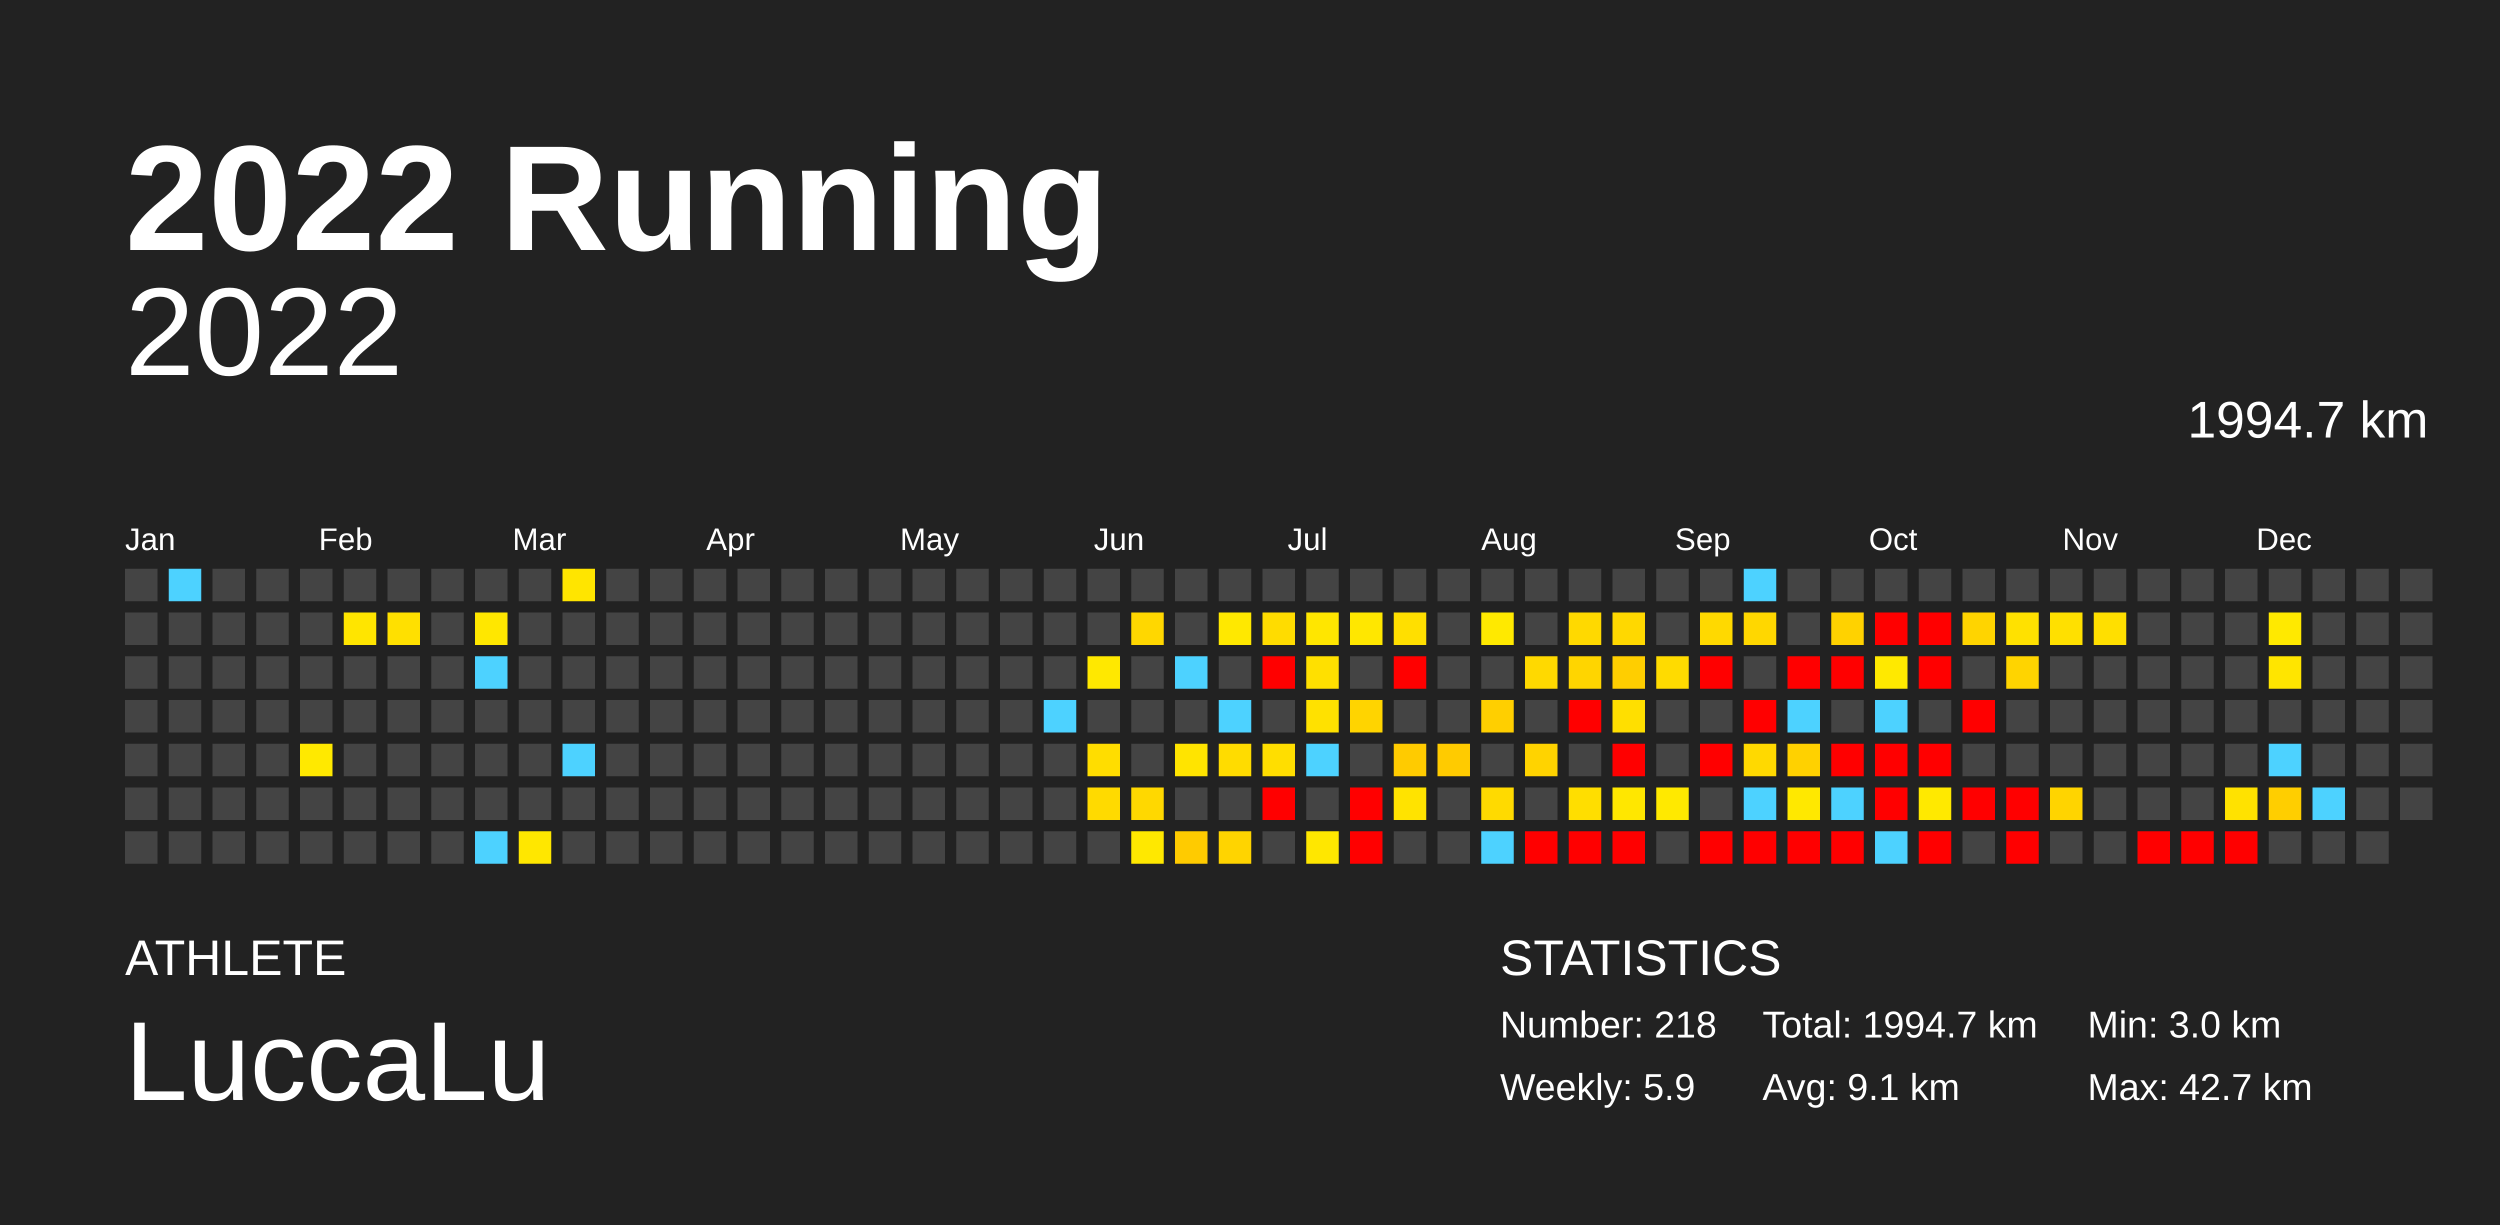
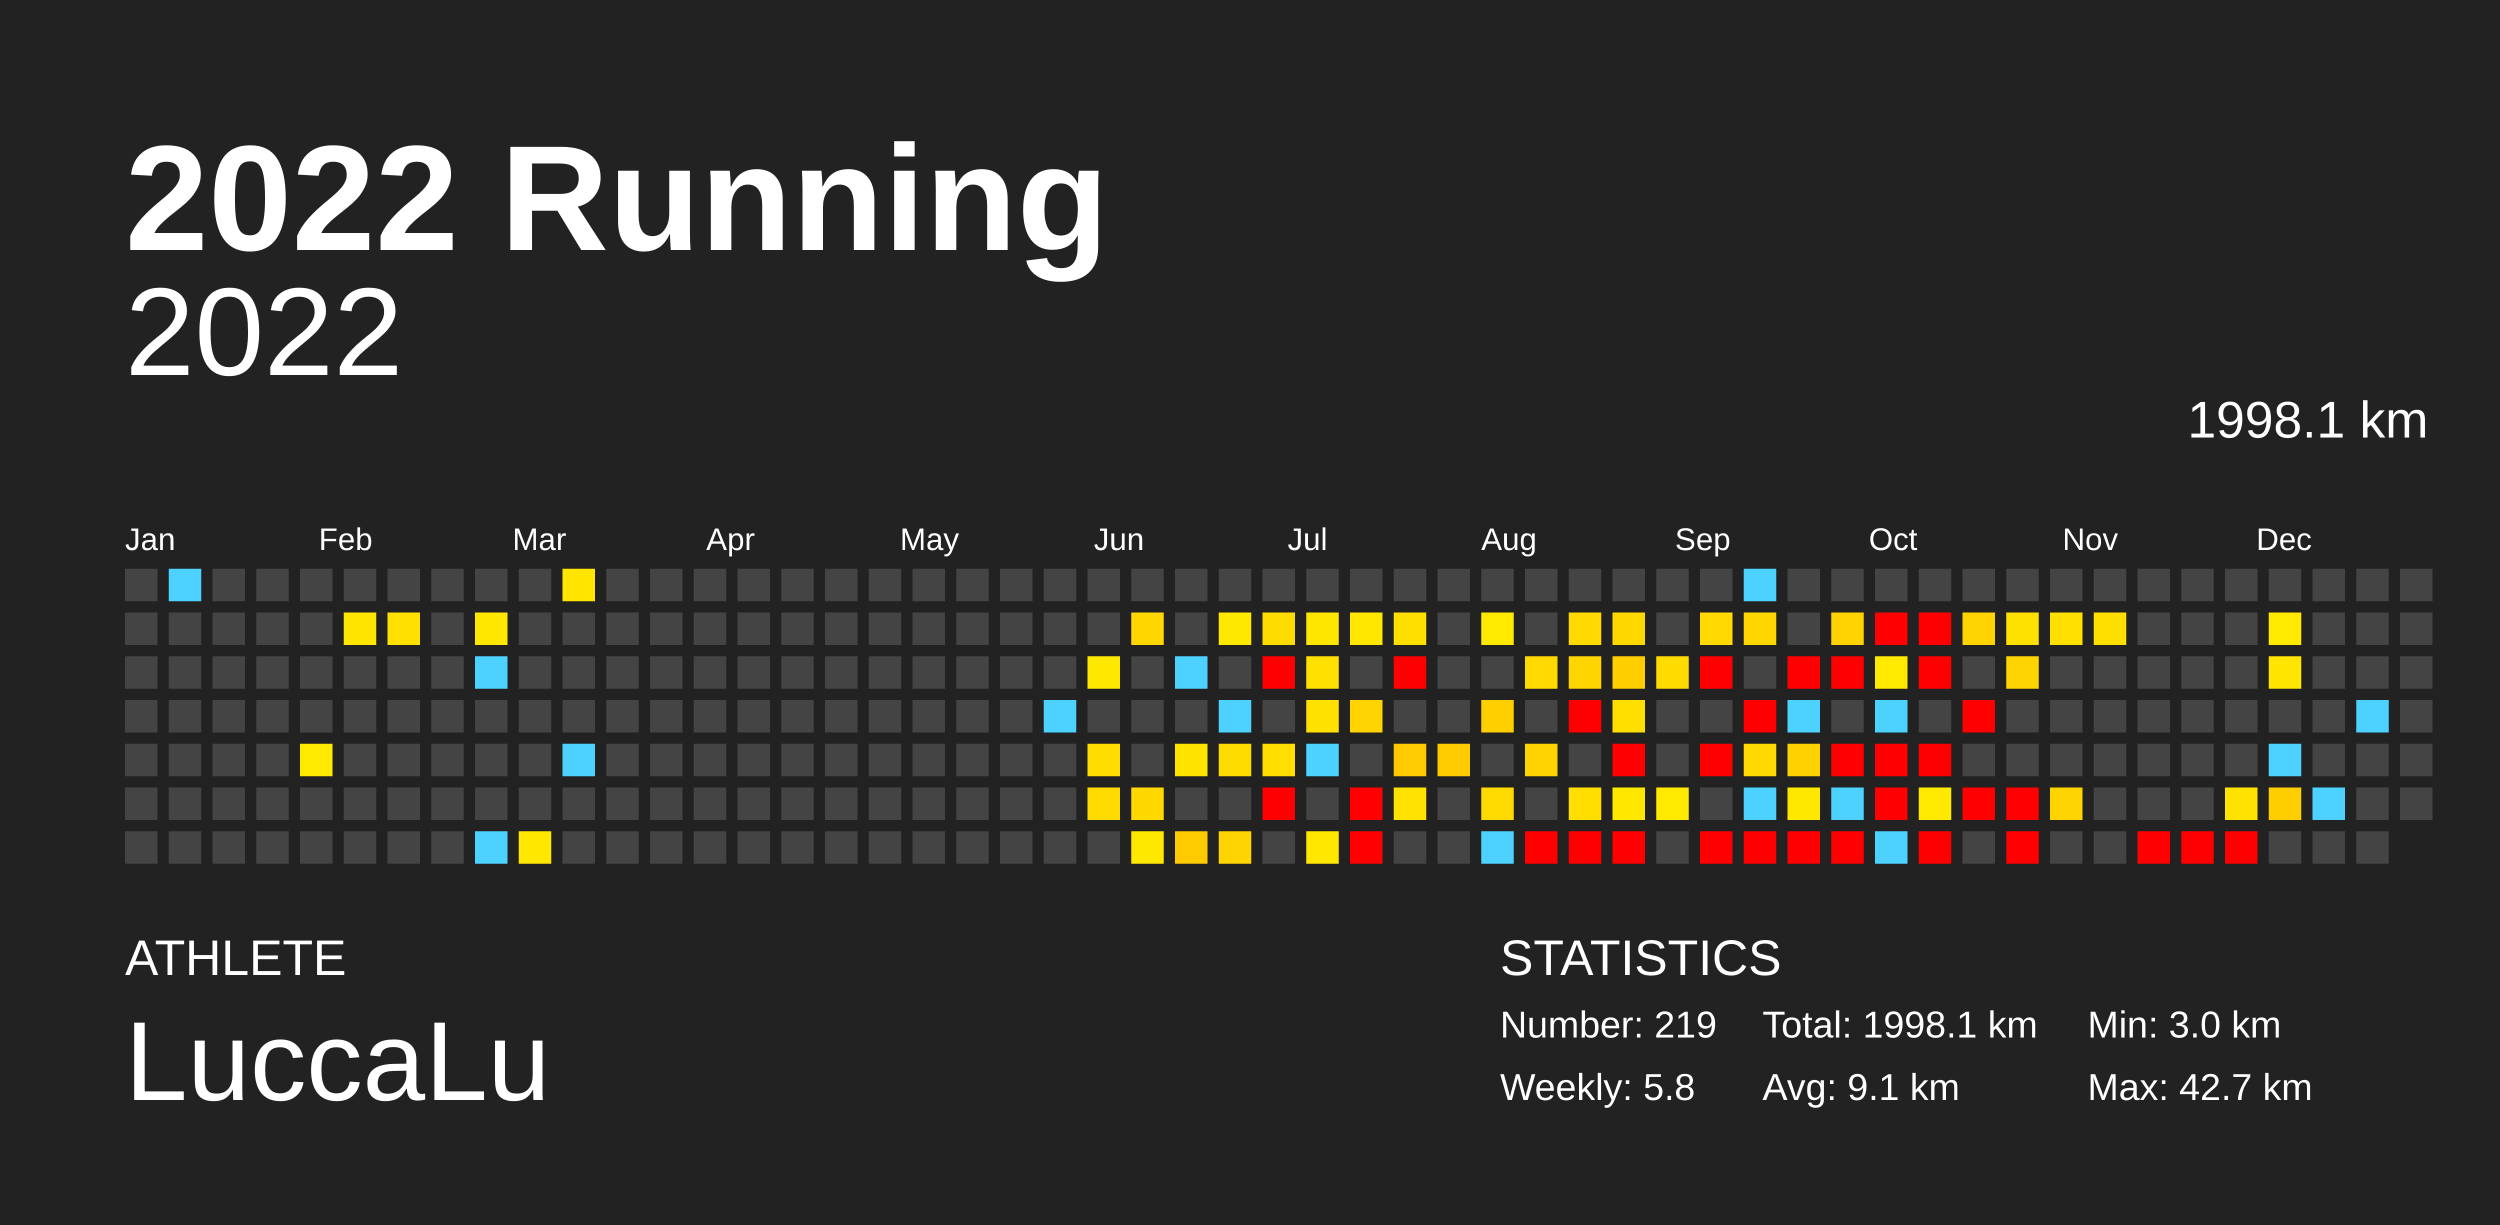
<svg xmlns="http://www.w3.org/2000/svg" baseProfile="full" height="98mm" version="1.1" viewBox="0,0,200,98" width="200mm">
  <defs />
  <rect fill="#222222" height="98" width="200" x="0" y="0" />
  <text fill="#FFFFFF" style="font-size:12px; font-family:Arial; font-weight:bold;" x="10" y="20">2022 Running</text>
  <text fill="#FFFFFF" style="font-size:4px; font-family:Arial" x="10" y="78">ATHLETE</text>
  <text fill="#FFFFFF" style="font-size:9px; font-family:Arial" x="10" y="88">LuccaLu</text>
  <text fill="#FFFFFF" style="font-size:4px; font-family:Arial" x="120" y="78">STATISTICS</text>
-   <text fill="#FFFFFF" style="font-size:3px; font-family:Arial" x="120" y="83">Number: 218</text>
-   <text fill="#FFFFFF" style="font-size:3px; font-family:Arial" x="120" y="88">Weekly: 5.9</text>
-   <text fill="#FFFFFF" style="font-size:3px; font-family:Arial" x="141" y="83">Total: 1994.7 km</text>
+   <text fill="#FFFFFF" style="font-size:3px; font-family:Arial" x="120" y="83">Number: 219</text>
+   <text fill="#FFFFFF" style="font-size:3px; font-family:Arial" x="120" y="88">Weekly: 5.8</text>
+   <text fill="#FFFFFF" style="font-size:3px; font-family:Arial" x="141" y="83">Total: 1998.1 km</text>
  <text fill="#FFFFFF" style="font-size:3px; font-family:Arial" x="141" y="88">Avg: 9.1 km</text>
  <text fill="#FFFFFF" style="font-size:3px; font-family:Arial" x="167" y="83">Min: 3.0 km</text>
  <text fill="#FFFFFF" style="font-size:3px; font-family:Arial" x="167" y="88">Max: 42.7 km</text>
  <text alignment-baseline="hanging" fill="#FFFFFF" style="font-size:10.0px; font-family:Arial;" x="10" y="30">2022</text>
-   <text alignment-baseline="hanging" fill="#FFFFFF" style="font-size:4.125px; font-family:Arial;" x="175" y="35">1994.7 km</text>
+   <text alignment-baseline="hanging" fill="#FFFFFF" style="font-size:4.125px; font-family:Arial;" x="175" y="35">1998.1 km</text>
  <text fill="#FFFFFF" style="font-size:2.5px; font-family:Arial" x="10.0" y="44">Jan</text>
  <text fill="#FFFFFF" style="font-size:2.5px; font-family:Arial" x="25.5" y="44">Feb</text>
  <text fill="#FFFFFF" style="font-size:2.5px; font-family:Arial" x="41.0" y="44">Mar</text>
  <text fill="#FFFFFF" style="font-size:2.5px; font-family:Arial" x="56.5" y="44">Apr</text>
  <text fill="#FFFFFF" style="font-size:2.5px; font-family:Arial" x="72.0" y="44">May</text>
  <text fill="#FFFFFF" style="font-size:2.5px; font-family:Arial" x="87.5" y="44">Jun</text>
  <text fill="#FFFFFF" style="font-size:2.5px; font-family:Arial" x="103.0" y="44">Jul</text>
  <text fill="#FFFFFF" style="font-size:2.5px; font-family:Arial" x="118.5" y="44">Aug</text>
  <text fill="#FFFFFF" style="font-size:2.5px; font-family:Arial" x="134.0" y="44">Sep</text>
  <text fill="#FFFFFF" style="font-size:2.5px; font-family:Arial" x="149.5" y="44">Oct</text>
  <text fill="#FFFFFF" style="font-size:2.5px; font-family:Arial" x="165.0" y="44">Nov</text>
  <text fill="#FFFFFF" style="font-size:2.5px; font-family:Arial" x="180.5" y="44">Dec</text>
  <rect fill="#444444" height="2.6" width="2.6" x="10.0" y="45.5" />
  <rect fill="#444444" height="2.6" width="2.6" x="10.0" y="49.0" />
  <rect fill="#444444" height="2.6" width="2.6" x="10.0" y="52.5" />
  <rect fill="#444444" height="2.6" width="2.6" x="10.0" y="56.0" />
  <rect fill="#444444" height="2.6" width="2.6" x="10.0" y="59.5" />
  <rect fill="#444444" height="2.6" width="2.6" x="10.0" y="63.0" />
  <rect fill="#444444" height="2.6" width="2.6" x="10.0" y="66.5" />
  <rect fill="#4dd2ff" height="2.6" width="2.6" x="13.5" y="45.5" />
  <rect fill="#444444" height="2.6" width="2.6" x="13.5" y="49.0" />
  <rect fill="#444444" height="2.6" width="2.6" x="13.5" y="52.5" />
  <rect fill="#444444" height="2.6" width="2.6" x="13.5" y="56.0" />
  <rect fill="#444444" height="2.6" width="2.6" x="13.5" y="59.5" />
  <rect fill="#444444" height="2.6" width="2.6" x="13.5" y="63.0" />
  <rect fill="#444444" height="2.6" width="2.6" x="13.5" y="66.5" />
  <rect fill="#444444" height="2.6" width="2.6" x="17.0" y="45.5" />
  <rect fill="#444444" height="2.6" width="2.6" x="17.0" y="49.0" />
  <rect fill="#444444" height="2.6" width="2.6" x="17.0" y="52.5" />
  <rect fill="#444444" height="2.6" width="2.6" x="17.0" y="56.0" />
  <rect fill="#444444" height="2.6" width="2.6" x="17.0" y="59.5" />
  <rect fill="#444444" height="2.6" width="2.6" x="17.0" y="63.0" />
  <rect fill="#444444" height="2.6" width="2.6" x="17.0" y="66.5" />
  <rect fill="#444444" height="2.6" width="2.6" x="20.5" y="45.5" />
  <rect fill="#444444" height="2.6" width="2.6" x="20.5" y="49.0" />
  <rect fill="#444444" height="2.6" width="2.6" x="20.5" y="52.5" />
  <rect fill="#444444" height="2.6" width="2.6" x="20.5" y="56.0" />
  <rect fill="#444444" height="2.6" width="2.6" x="20.5" y="59.5" />
  <rect fill="#444444" height="2.6" width="2.6" x="20.5" y="63.0" />
  <rect fill="#444444" height="2.6" width="2.6" x="20.5" y="66.5" />
  <rect fill="#444444" height="2.6" width="2.6" x="24.0" y="45.5" />
  <rect fill="#444444" height="2.6" width="2.6" x="24.0" y="49.0" />
  <rect fill="#444444" height="2.6" width="2.6" x="24.0" y="52.5" />
  <rect fill="#444444" height="2.6" width="2.6" x="24.0" y="56.0" />
  <rect fill="#ffe900" height="2.6" width="2.6" x="24.0" y="59.5" />
  <rect fill="#444444" height="2.6" width="2.6" x="24.0" y="63.0" />
  <rect fill="#444444" height="2.6" width="2.6" x="24.0" y="66.5" />
  <rect fill="#444444" height="2.6" width="2.6" x="27.5" y="45.5" />
  <rect fill="#ffe500" height="2.6" width="2.6" x="27.5" y="49.0" />
  <rect fill="#444444" height="2.6" width="2.6" x="27.5" y="52.5" />
  <rect fill="#444444" height="2.6" width="2.6" x="27.5" y="56.0" />
  <rect fill="#444444" height="2.6" width="2.6" x="27.5" y="59.5" />
  <rect fill="#444444" height="2.6" width="2.6" x="27.5" y="63.0" />
  <rect fill="#444444" height="2.6" width="2.6" x="27.5" y="66.5" />
  <rect fill="#444444" height="2.6" width="2.6" x="31.0" y="45.5" />
  <rect fill="#ffe000" height="2.6" width="2.6" x="31.0" y="49.0" />
  <rect fill="#444444" height="2.6" width="2.6" x="31.0" y="52.5" />
  <rect fill="#444444" height="2.6" width="2.6" x="31.0" y="56.0" />
  <rect fill="#444444" height="2.6" width="2.6" x="31.0" y="59.5" />
  <rect fill="#444444" height="2.6" width="2.6" x="31.0" y="63.0" />
  <rect fill="#444444" height="2.6" width="2.6" x="31.0" y="66.5" />
  <rect fill="#444444" height="2.6" width="2.6" x="34.5" y="45.5" />
  <rect fill="#444444" height="2.6" width="2.6" x="34.5" y="49.0" />
  <rect fill="#444444" height="2.6" width="2.6" x="34.5" y="52.5" />
  <rect fill="#444444" height="2.6" width="2.6" x="34.5" y="56.0" />
  <rect fill="#444444" height="2.6" width="2.6" x="34.5" y="59.5" />
  <rect fill="#444444" height="2.6" width="2.6" x="34.5" y="63.0" />
  <rect fill="#444444" height="2.6" width="2.6" x="34.5" y="66.5" />
  <rect fill="#444444" height="2.6" width="2.6" x="38.0" y="45.5" />
  <rect fill="#ffe700" height="2.6" width="2.6" x="38.0" y="49.0" />
  <rect fill="#4dd2ff" height="2.6" width="2.6" x="38.0" y="52.5" />
  <rect fill="#444444" height="2.6" width="2.6" x="38.0" y="56.0" />
  <rect fill="#444444" height="2.6" width="2.6" x="38.0" y="59.5" />
  <rect fill="#444444" height="2.6" width="2.6" x="38.0" y="63.0" />
  <rect fill="#4dd2ff" height="2.6" width="2.6" x="38.0" y="66.5" />
  <rect fill="#444444" height="2.6" width="2.6" x="41.5" y="45.5" />
  <rect fill="#444444" height="2.6" width="2.6" x="41.5" y="49.0" />
  <rect fill="#444444" height="2.6" width="2.6" x="41.5" y="52.5" />
  <rect fill="#444444" height="2.6" width="2.6" x="41.5" y="56.0" />
  <rect fill="#444444" height="2.6" width="2.6" x="41.5" y="59.5" />
  <rect fill="#444444" height="2.6" width="2.6" x="41.5" y="63.0" />
  <rect fill="#ffe700" height="2.6" width="2.6" x="41.5" y="66.5" />
  <rect fill="#ffe500" height="2.6" width="2.6" x="45.0" y="45.5" />
  <rect fill="#444444" height="2.6" width="2.6" x="45.0" y="49.0" />
  <rect fill="#444444" height="2.6" width="2.6" x="45.0" y="52.5" />
  <rect fill="#444444" height="2.6" width="2.6" x="45.0" y="56.0" />
  <rect fill="#4dd2ff" height="2.6" width="2.6" x="45.0" y="59.5" />
  <rect fill="#444444" height="2.6" width="2.6" x="45.0" y="63.0" />
  <rect fill="#444444" height="2.6" width="2.6" x="45.0" y="66.5" />
  <rect fill="#444444" height="2.6" width="2.6" x="48.5" y="45.5" />
  <rect fill="#444444" height="2.6" width="2.6" x="48.5" y="49.0" />
  <rect fill="#444444" height="2.6" width="2.6" x="48.5" y="52.5" />
  <rect fill="#444444" height="2.6" width="2.6" x="48.5" y="56.0" />
  <rect fill="#444444" height="2.6" width="2.6" x="48.5" y="59.5" />
  <rect fill="#444444" height="2.6" width="2.6" x="48.5" y="63.0" />
  <rect fill="#444444" height="2.6" width="2.6" x="48.5" y="66.5" />
  <rect fill="#444444" height="2.6" width="2.6" x="52.0" y="45.5" />
  <rect fill="#444444" height="2.6" width="2.6" x="52.0" y="49.0" />
  <rect fill="#444444" height="2.6" width="2.6" x="52.0" y="52.5" />
  <rect fill="#444444" height="2.6" width="2.6" x="52.0" y="56.0" />
  <rect fill="#444444" height="2.6" width="2.6" x="52.0" y="59.5" />
  <rect fill="#444444" height="2.6" width="2.6" x="52.0" y="63.0" />
  <rect fill="#444444" height="2.6" width="2.6" x="52.0" y="66.5" />
  <rect fill="#444444" height="2.6" width="2.6" x="55.5" y="45.5" />
  <rect fill="#444444" height="2.6" width="2.6" x="55.5" y="49.0" />
  <rect fill="#444444" height="2.6" width="2.6" x="55.5" y="52.5" />
  <rect fill="#444444" height="2.6" width="2.6" x="55.5" y="56.0" />
  <rect fill="#444444" height="2.6" width="2.6" x="55.5" y="59.5" />
  <rect fill="#444444" height="2.6" width="2.6" x="55.5" y="63.0" />
  <rect fill="#444444" height="2.6" width="2.6" x="55.5" y="66.5" />
  <rect fill="#444444" height="2.6" width="2.6" x="59.0" y="45.5" />
  <rect fill="#444444" height="2.6" width="2.6" x="59.0" y="49.0" />
  <rect fill="#444444" height="2.6" width="2.6" x="59.0" y="52.5" />
  <rect fill="#444444" height="2.6" width="2.6" x="59.0" y="56.0" />
  <rect fill="#444444" height="2.6" width="2.6" x="59.0" y="59.5" />
  <rect fill="#444444" height="2.6" width="2.6" x="59.0" y="63.0" />
  <rect fill="#444444" height="2.6" width="2.6" x="59.0" y="66.5" />
  <rect fill="#444444" height="2.6" width="2.6" x="62.5" y="45.5" />
  <rect fill="#444444" height="2.6" width="2.6" x="62.5" y="49.0" />
  <rect fill="#444444" height="2.6" width="2.6" x="62.5" y="52.5" />
  <rect fill="#444444" height="2.6" width="2.6" x="62.5" y="56.0" />
  <rect fill="#444444" height="2.6" width="2.6" x="62.5" y="59.5" />
  <rect fill="#444444" height="2.6" width="2.6" x="62.5" y="63.0" />
  <rect fill="#444444" height="2.6" width="2.6" x="62.5" y="66.5" />
  <rect fill="#444444" height="2.6" width="2.6" x="66.0" y="45.5" />
  <rect fill="#444444" height="2.6" width="2.6" x="66.0" y="49.0" />
  <rect fill="#444444" height="2.6" width="2.6" x="66.0" y="52.5" />
  <rect fill="#444444" height="2.6" width="2.6" x="66.0" y="56.0" />
  <rect fill="#444444" height="2.6" width="2.6" x="66.0" y="59.5" />
  <rect fill="#444444" height="2.6" width="2.6" x="66.0" y="63.0" />
  <rect fill="#444444" height="2.6" width="2.6" x="66.0" y="66.5" />
  <rect fill="#444444" height="2.6" width="2.6" x="69.5" y="45.5" />
  <rect fill="#444444" height="2.6" width="2.6" x="69.5" y="49.0" />
  <rect fill="#444444" height="2.6" width="2.6" x="69.5" y="52.5" />
  <rect fill="#444444" height="2.6" width="2.6" x="69.5" y="56.0" />
  <rect fill="#444444" height="2.6" width="2.6" x="69.5" y="59.5" />
  <rect fill="#444444" height="2.6" width="2.6" x="69.5" y="63.0" />
  <rect fill="#444444" height="2.6" width="2.6" x="69.5" y="66.5" />
  <rect fill="#444444" height="2.6" width="2.6" x="73.0" y="45.5" />
  <rect fill="#444444" height="2.6" width="2.6" x="73.0" y="49.0" />
  <rect fill="#444444" height="2.6" width="2.6" x="73.0" y="52.5" />
  <rect fill="#444444" height="2.6" width="2.6" x="73.0" y="56.0" />
  <rect fill="#444444" height="2.6" width="2.6" x="73.0" y="59.5" />
  <rect fill="#444444" height="2.6" width="2.6" x="73.0" y="63.0" />
  <rect fill="#444444" height="2.6" width="2.6" x="73.0" y="66.5" />
  <rect fill="#444444" height="2.6" width="2.6" x="76.5" y="45.5" />
  <rect fill="#444444" height="2.6" width="2.6" x="76.5" y="49.0" />
  <rect fill="#444444" height="2.6" width="2.6" x="76.5" y="52.5" />
  <rect fill="#444444" height="2.6" width="2.6" x="76.5" y="56.0" />
  <rect fill="#444444" height="2.6" width="2.6" x="76.5" y="59.5" />
  <rect fill="#444444" height="2.6" width="2.6" x="76.5" y="63.0" />
  <rect fill="#444444" height="2.6" width="2.6" x="76.5" y="66.5" />
  <rect fill="#444444" height="2.6" width="2.6" x="80.0" y="45.5" />
  <rect fill="#444444" height="2.6" width="2.6" x="80.0" y="49.0" />
  <rect fill="#444444" height="2.6" width="2.6" x="80.0" y="52.5" />
  <rect fill="#444444" height="2.6" width="2.6" x="80.0" y="56.0" />
  <rect fill="#444444" height="2.6" width="2.6" x="80.0" y="59.5" />
  <rect fill="#444444" height="2.6" width="2.6" x="80.0" y="63.0" />
  <rect fill="#444444" height="2.6" width="2.6" x="80.0" y="66.5" />
  <rect fill="#444444" height="2.6" width="2.6" x="83.5" y="45.5" />
  <rect fill="#444444" height="2.6" width="2.6" x="83.5" y="49.0" />
  <rect fill="#444444" height="2.6" width="2.6" x="83.5" y="52.5" />
  <rect fill="#4dd2ff" height="2.6" width="2.6" x="83.5" y="56.0" />
  <rect fill="#444444" height="2.6" width="2.6" x="83.5" y="59.5" />
  <rect fill="#444444" height="2.6" width="2.6" x="83.5" y="63.0" />
  <rect fill="#444444" height="2.6" width="2.6" x="83.5" y="66.5" />
  <rect fill="#444444" height="2.6" width="2.6" x="87.0" y="45.5" />
  <rect fill="#444444" height="2.6" width="2.6" x="87.0" y="49.0" />
  <rect fill="#ffe800" height="2.6" width="2.6" x="87.0" y="52.5" />
  <rect fill="#444444" height="2.6" width="2.6" x="87.0" y="56.0" />
  <rect fill="#ffdd00" height="2.6" width="2.6" x="87.0" y="59.5" />
  <rect fill="#ffda00" height="2.6" width="2.6" x="87.0" y="63.0" />
  <rect fill="#444444" height="2.6" width="2.6" x="87.0" y="66.5" />
  <rect fill="#444444" height="2.6" width="2.6" x="90.5" y="45.5" />
  <rect fill="#ffd700" height="2.6" width="2.6" x="90.5" y="49.0" />
  <rect fill="#444444" height="2.6" width="2.6" x="90.5" y="52.5" />
  <rect fill="#444444" height="2.6" width="2.6" x="90.5" y="56.0" />
  <rect fill="#444444" height="2.6" width="2.6" x="90.5" y="59.5" />
  <rect fill="#ffd800" height="2.6" width="2.6" x="90.5" y="63.0" />
  <rect fill="#ffe800" height="2.6" width="2.6" x="90.5" y="66.5" />
  <rect fill="#444444" height="2.6" width="2.6" x="94.0" y="45.5" />
  <rect fill="#444444" height="2.6" width="2.6" x="94.0" y="49.0" />
  <rect fill="#4dd2ff" height="2.6" width="2.6" x="94.0" y="52.5" />
  <rect fill="#444444" height="2.6" width="2.6" x="94.0" y="56.0" />
  <rect fill="#ffe400" height="2.6" width="2.6" x="94.0" y="59.5" />
  <rect fill="#444444" height="2.6" width="2.6" x="94.0" y="63.0" />
  <rect fill="#ffcb00" height="2.6" width="2.6" x="94.0" y="66.5" />
  <rect fill="#444444" height="2.6" width="2.6" x="97.5" y="45.5" />
  <rect fill="#ffe800" height="2.6" width="2.6" x="97.5" y="49.0" />
  <rect fill="#444444" height="2.6" width="2.6" x="97.5" y="52.5" />
  <rect fill="#4dd2ff" height="2.6" width="2.6" x="97.5" y="56.0" />
  <rect fill="#ffdc00" height="2.6" width="2.6" x="97.5" y="59.5" />
  <rect fill="#444444" height="2.6" width="2.6" x="97.5" y="63.0" />
  <rect fill="#ffd400" height="2.6" width="2.6" x="97.5" y="66.5" />
  <rect fill="#444444" height="2.6" width="2.6" x="101.0" y="45.5" />
  <rect fill="#ffdc00" height="2.6" width="2.6" x="101.0" y="49.0" />
  <rect fill="red" height="2.6" width="2.6" x="101.0" y="52.5" />
  <rect fill="#444444" height="2.6" width="2.6" x="101.0" y="56.0" />
  <rect fill="#ffde00" height="2.6" width="2.6" x="101.0" y="59.5" />
  <rect fill="red" height="2.6" width="2.6" x="101.0" y="63.0" />
  <rect fill="#444444" height="2.6" width="2.6" x="101.0" y="66.5" />
  <rect fill="#444444" height="2.6" width="2.6" x="104.5" y="45.5" />
  <rect fill="#ffe600" height="2.6" width="2.6" x="104.5" y="49.0" />
  <rect fill="#ffe000" height="2.6" width="2.6" x="104.5" y="52.5" />
  <rect fill="#ffe100" height="2.6" width="2.6" x="104.5" y="56.0" />
  <rect fill="#4dd2ff" height="2.6" width="2.6" x="104.5" y="59.5" />
  <rect fill="#444444" height="2.6" width="2.6" x="104.5" y="63.0" />
  <rect fill="#ffe700" height="2.6" width="2.6" x="104.5" y="66.5" />
  <rect fill="#444444" height="2.6" width="2.6" x="108.0" y="45.5" />
  <rect fill="#ffe700" height="2.6" width="2.6" x="108.0" y="49.0" />
  <rect fill="#444444" height="2.6" width="2.6" x="108.0" y="52.5" />
  <rect fill="#ffd400" height="2.6" width="2.6" x="108.0" y="56.0" />
  <rect fill="#444444" height="2.6" width="2.6" x="108.0" y="59.5" />
  <rect fill="red" height="2.6" width="2.6" x="108.0" y="63.0" />
  <rect fill="red" height="2.6" width="2.6" x="108.0" y="66.5" />
  <rect fill="#444444" height="2.6" width="2.6" x="111.5" y="45.5" />
  <rect fill="#ffdf00" height="2.6" width="2.6" x="111.5" y="49.0" />
  <rect fill="red" height="2.6" width="2.6" x="111.5" y="52.5" />
  <rect fill="#444444" height="2.6" width="2.6" x="111.5" y="56.0" />
  <rect fill="#ffcb00" height="2.6" width="2.6" x="111.5" y="59.5" />
  <rect fill="#ffe300" height="2.6" width="2.6" x="111.5" y="63.0" />
  <rect fill="#444444" height="2.6" width="2.6" x="111.5" y="66.5" />
  <rect fill="#444444" height="2.6" width="2.6" x="115.0" y="45.5" />
  <rect fill="#444444" height="2.6" width="2.6" x="115.0" y="49.0" />
  <rect fill="#444444" height="2.6" width="2.6" x="115.0" y="52.5" />
  <rect fill="#444444" height="2.6" width="2.6" x="115.0" y="56.0" />
  <rect fill="#ffcb00" height="2.6" width="2.6" x="115.0" y="59.5" />
  <rect fill="#444444" height="2.6" width="2.6" x="115.0" y="63.0" />
  <rect fill="#444444" height="2.6" width="2.6" x="115.0" y="66.5" />
  <rect fill="#444444" height="2.6" width="2.6" x="118.5" y="45.5" />
  <rect fill="#ffe900" height="2.6" width="2.6" x="118.5" y="49.0" />
  <rect fill="#444444" height="2.6" width="2.6" x="118.5" y="52.5" />
  <rect fill="#ffcf00" height="2.6" width="2.6" x="118.5" y="56.0" />
  <rect fill="#444444" height="2.6" width="2.6" x="118.5" y="59.5" />
  <rect fill="#ffda00" height="2.6" width="2.6" x="118.5" y="63.0" />
  <rect fill="#4dd2ff" height="2.6" width="2.6" x="118.5" y="66.5" />
  <rect fill="#444444" height="2.6" width="2.6" x="122.0" y="45.5" />
  <rect fill="#444444" height="2.6" width="2.6" x="122.0" y="49.0" />
  <rect fill="#ffd900" height="2.6" width="2.6" x="122.0" y="52.5" />
  <rect fill="#444444" height="2.6" width="2.6" x="122.0" y="56.0" />
  <rect fill="#ffd300" height="2.6" width="2.6" x="122.0" y="59.5" />
  <rect fill="#444444" height="2.6" width="2.6" x="122.0" y="63.0" />
  <rect fill="red" height="2.6" width="2.6" x="122.0" y="66.5" />
  <rect fill="#444444" height="2.6" width="2.6" x="125.5" y="45.5" />
  <rect fill="#ffd900" height="2.6" width="2.6" x="125.5" y="49.0" />
  <rect fill="#ffd500" height="2.6" width="2.6" x="125.5" y="52.5" />
  <rect fill="red" height="2.6" width="2.6" x="125.5" y="56.0" />
  <rect fill="#444444" height="2.6" width="2.6" x="125.5" y="59.5" />
  <rect fill="#ffde00" height="2.6" width="2.6" x="125.5" y="63.0" />
  <rect fill="red" height="2.6" width="2.6" x="125.5" y="66.5" />
  <rect fill="#444444" height="2.6" width="2.6" x="129.0" y="45.5" />
  <rect fill="#ffd800" height="2.6" width="2.6" x="129.0" y="49.0" />
  <rect fill="#ffce00" height="2.6" width="2.6" x="129.0" y="52.5" />
  <rect fill="#ffdf00" height="2.6" width="2.6" x="129.0" y="56.0" />
  <rect fill="red" height="2.6" width="2.6" x="129.0" y="59.5" />
  <rect fill="#ffe700" height="2.6" width="2.6" x="129.0" y="63.0" />
  <rect fill="red" height="2.6" width="2.6" x="129.0" y="66.5" />
  <rect fill="#444444" height="2.6" width="2.6" x="132.5" y="45.5" />
  <rect fill="#444444" height="2.6" width="2.6" x="132.5" y="49.0" />
  <rect fill="#ffdb00" height="2.6" width="2.6" x="132.5" y="52.5" />
  <rect fill="#444444" height="2.6" width="2.6" x="132.5" y="56.0" />
  <rect fill="#444444" height="2.6" width="2.6" x="132.5" y="59.5" />
  <rect fill="#ffe900" height="2.6" width="2.6" x="132.5" y="63.0" />
  <rect fill="#444444" height="2.6" width="2.6" x="132.5" y="66.5" />
  <rect fill="#444444" height="2.6" width="2.6" x="136.0" y="45.5" />
  <rect fill="#ffd900" height="2.6" width="2.6" x="136.0" y="49.0" />
  <rect fill="red" height="2.6" width="2.6" x="136.0" y="52.5" />
  <rect fill="#444444" height="2.6" width="2.6" x="136.0" y="56.0" />
  <rect fill="red" height="2.6" width="2.6" x="136.0" y="59.5" />
  <rect fill="#444444" height="2.6" width="2.6" x="136.0" y="63.0" />
  <rect fill="red" height="2.6" width="2.6" x="136.0" y="66.5" />
  <rect fill="#4dd2ff" height="2.6" width="2.6" x="139.5" y="45.5" />
  <rect fill="#ffd700" height="2.6" width="2.6" x="139.5" y="49.0" />
  <rect fill="#444444" height="2.6" width="2.6" x="139.5" y="52.5" />
  <rect fill="red" height="2.6" width="2.6" x="139.5" y="56.0" />
  <rect fill="#ffd900" height="2.6" width="2.6" x="139.5" y="59.5" />
  <rect fill="#4dd2ff" height="2.6" width="2.6" x="139.5" y="63.0" />
  <rect fill="red" height="2.6" width="2.6" x="139.5" y="66.5" />
  <rect fill="#444444" height="2.6" width="2.6" x="143.0" y="45.5" />
  <rect fill="#444444" height="2.6" width="2.6" x="143.0" y="49.0" />
  <rect fill="red" height="2.6" width="2.6" x="143.0" y="52.5" />
  <rect fill="#4dd2ff" height="2.6" width="2.6" x="143.0" y="56.0" />
  <rect fill="#ffd100" height="2.6" width="2.6" x="143.0" y="59.5" />
  <rect fill="#ffe800" height="2.6" width="2.6" x="143.0" y="63.0" />
  <rect fill="red" height="2.6" width="2.6" x="143.0" y="66.5" />
  <rect fill="#444444" height="2.6" width="2.6" x="146.5" y="45.5" />
  <rect fill="#ffd200" height="2.6" width="2.6" x="146.5" y="49.0" />
  <rect fill="red" height="2.6" width="2.6" x="146.5" y="52.5" />
  <rect fill="#444444" height="2.6" width="2.6" x="146.5" y="56.0" />
  <rect fill="red" height="2.6" width="2.6" x="146.5" y="59.5" />
  <rect fill="#4dd2ff" height="2.6" width="2.6" x="146.5" y="63.0" />
  <rect fill="red" height="2.6" width="2.6" x="146.5" y="66.5" />
  <rect fill="#444444" height="2.6" width="2.6" x="150.0" y="45.5" />
  <rect fill="red" height="2.6" width="2.6" x="150.0" y="49.0" />
  <rect fill="#ffe900" height="2.6" width="2.6" x="150.0" y="52.5" />
  <rect fill="#4dd2ff" height="2.6" width="2.6" x="150.0" y="56.0" />
  <rect fill="red" height="2.6" width="2.6" x="150.0" y="59.5" />
  <rect fill="red" height="2.6" width="2.6" x="150.0" y="63.0" />
  <rect fill="#4dd2ff" height="2.6" width="2.6" x="150.0" y="66.5" />
  <rect fill="#444444" height="2.6" width="2.6" x="153.5" y="45.5" />
  <rect fill="red" height="2.6" width="2.6" x="153.5" y="49.0" />
  <rect fill="red" height="2.6" width="2.6" x="153.5" y="52.5" />
  <rect fill="#444444" height="2.6" width="2.6" x="153.5" y="56.0" />
  <rect fill="red" height="2.6" width="2.6" x="153.5" y="59.5" />
  <rect fill="#ffe900" height="2.6" width="2.6" x="153.5" y="63.0" />
  <rect fill="red" height="2.6" width="2.6" x="153.5" y="66.5" />
  <rect fill="#444444" height="2.6" width="2.6" x="157.0" y="45.5" />
  <rect fill="#ffd400" height="2.6" width="2.6" x="157.0" y="49.0" />
  <rect fill="#444444" height="2.6" width="2.6" x="157.0" y="52.5" />
  <rect fill="red" height="2.6" width="2.6" x="157.0" y="56.0" />
  <rect fill="#444444" height="2.6" width="2.6" x="157.0" y="59.5" />
  <rect fill="red" height="2.6" width="2.6" x="157.0" y="63.0" />
  <rect fill="#444444" height="2.6" width="2.6" x="157.0" y="66.5" />
  <rect fill="#444444" height="2.6" width="2.6" x="160.5" y="45.5" />
  <rect fill="#ffe100" height="2.6" width="2.6" x="160.5" y="49.0" />
  <rect fill="#ffd400" height="2.6" width="2.6" x="160.5" y="52.5" />
  <rect fill="#444444" height="2.6" width="2.6" x="160.5" y="56.0" />
  <rect fill="#444444" height="2.6" width="2.6" x="160.5" y="59.5" />
  <rect fill="red" height="2.6" width="2.6" x="160.5" y="63.0" />
  <rect fill="red" height="2.6" width="2.6" x="160.5" y="66.5" />
  <rect fill="#444444" height="2.6" width="2.6" x="164.0" y="45.5" />
  <rect fill="#ffe000" height="2.6" width="2.6" x="164.0" y="49.0" />
  <rect fill="#444444" height="2.6" width="2.6" x="164.0" y="52.5" />
  <rect fill="#444444" height="2.6" width="2.6" x="164.0" y="56.0" />
  <rect fill="#444444" height="2.6" width="2.6" x="164.0" y="59.5" />
  <rect fill="#ffd400" height="2.6" width="2.6" x="164.0" y="63.0" />
  <rect fill="#444444" height="2.6" width="2.6" x="164.0" y="66.5" />
  <rect fill="#444444" height="2.6" width="2.6" x="167.5" y="45.5" />
  <rect fill="#ffdf00" height="2.6" width="2.6" x="167.5" y="49.0" />
  <rect fill="#444444" height="2.6" width="2.6" x="167.5" y="52.5" />
  <rect fill="#444444" height="2.6" width="2.6" x="167.5" y="56.0" />
  <rect fill="#444444" height="2.6" width="2.6" x="167.5" y="59.5" />
  <rect fill="#444444" height="2.6" width="2.6" x="167.5" y="63.0" />
  <rect fill="#444444" height="2.6" width="2.6" x="167.5" y="66.5" />
  <rect fill="#444444" height="2.6" width="2.6" x="171.0" y="45.5" />
  <rect fill="#444444" height="2.6" width="2.6" x="171.0" y="49.0" />
  <rect fill="#444444" height="2.6" width="2.6" x="171.0" y="52.5" />
  <rect fill="#444444" height="2.6" width="2.6" x="171.0" y="56.0" />
  <rect fill="#444444" height="2.6" width="2.6" x="171.0" y="59.5" />
  <rect fill="#444444" height="2.6" width="2.6" x="171.0" y="63.0" />
  <rect fill="red" height="2.6" width="2.6" x="171.0" y="66.5" />
  <rect fill="#444444" height="2.6" width="2.6" x="174.5" y="45.5" />
  <rect fill="#444444" height="2.6" width="2.6" x="174.5" y="49.0" />
  <rect fill="#444444" height="2.6" width="2.6" x="174.5" y="52.5" />
  <rect fill="#444444" height="2.6" width="2.6" x="174.5" y="56.0" />
  <rect fill="#444444" height="2.6" width="2.6" x="174.5" y="59.5" />
  <rect fill="#444444" height="2.6" width="2.6" x="174.5" y="63.0" />
  <rect fill="red" height="2.6" width="2.6" x="174.5" y="66.5" />
  <rect fill="#444444" height="2.6" width="2.6" x="178.0" y="45.5" />
  <rect fill="#444444" height="2.6" width="2.6" x="178.0" y="49.0" />
  <rect fill="#444444" height="2.6" width="2.6" x="178.0" y="52.5" />
  <rect fill="#444444" height="2.6" width="2.6" x="178.0" y="56.0" />
  <rect fill="#444444" height="2.6" width="2.6" x="178.0" y="59.5" />
  <rect fill="#ffe200" height="2.6" width="2.6" x="178.0" y="63.0" />
  <rect fill="red" height="2.6" width="2.6" x="178.0" y="66.5" />
  <rect fill="#444444" height="2.6" width="2.6" x="181.5" y="45.5" />
  <rect fill="#ffe900" height="2.6" width="2.6" x="181.5" y="49.0" />
  <rect fill="#ffe500" height="2.6" width="2.6" x="181.5" y="52.5" />
  <rect fill="#444444" height="2.6" width="2.6" x="181.5" y="56.0" />
  <rect fill="#4dd2ff" height="2.6" width="2.6" x="181.5" y="59.5" />
  <rect fill="#ffce00" height="2.6" width="2.6" x="181.5" y="63.0" />
  <rect fill="#444444" height="2.6" width="2.6" x="181.5" y="66.5" />
  <rect fill="#444444" height="2.6" width="2.6" x="185.0" y="45.5" />
  <rect fill="#444444" height="2.6" width="2.6" x="185.0" y="49.0" />
  <rect fill="#444444" height="2.6" width="2.6" x="185.0" y="52.5" />
  <rect fill="#444444" height="2.6" width="2.6" x="185.0" y="56.0" />
  <rect fill="#444444" height="2.6" width="2.6" x="185.0" y="59.5" />
  <rect fill="#4dd2ff" height="2.6" width="2.6" x="185.0" y="63.0" />
  <rect fill="#444444" height="2.6" width="2.6" x="185.0" y="66.5" />
  <rect fill="#444444" height="2.6" width="2.6" x="188.5" y="45.5" />
  <rect fill="#444444" height="2.6" width="2.6" x="188.5" y="49.0" />
  <rect fill="#444444" height="2.6" width="2.6" x="188.5" y="52.5" />
-   <rect fill="#444444" height="2.6" width="2.6" x="188.5" y="56.0" />
+   <rect fill="#4dd2ff" height="2.6" width="2.6" x="188.5" y="56.0" />
  <rect fill="#444444" height="2.6" width="2.6" x="188.5" y="59.5" />
  <rect fill="#444444" height="2.6" width="2.6" x="188.5" y="63.0" />
  <rect fill="#444444" height="2.6" width="2.6" x="188.5" y="66.5" />
  <rect fill="#444444" height="2.6" width="2.6" x="192.0" y="45.5" />
  <rect fill="#444444" height="2.6" width="2.6" x="192.0" y="49.0" />
  <rect fill="#444444" height="2.6" width="2.6" x="192.0" y="52.5" />
  <rect fill="#444444" height="2.6" width="2.6" x="192.0" y="56.0" />
  <rect fill="#444444" height="2.6" width="2.6" x="192.0" y="59.5" />
  <rect fill="#444444" height="2.6" width="2.6" x="192.0" y="63.0" />
</svg>
